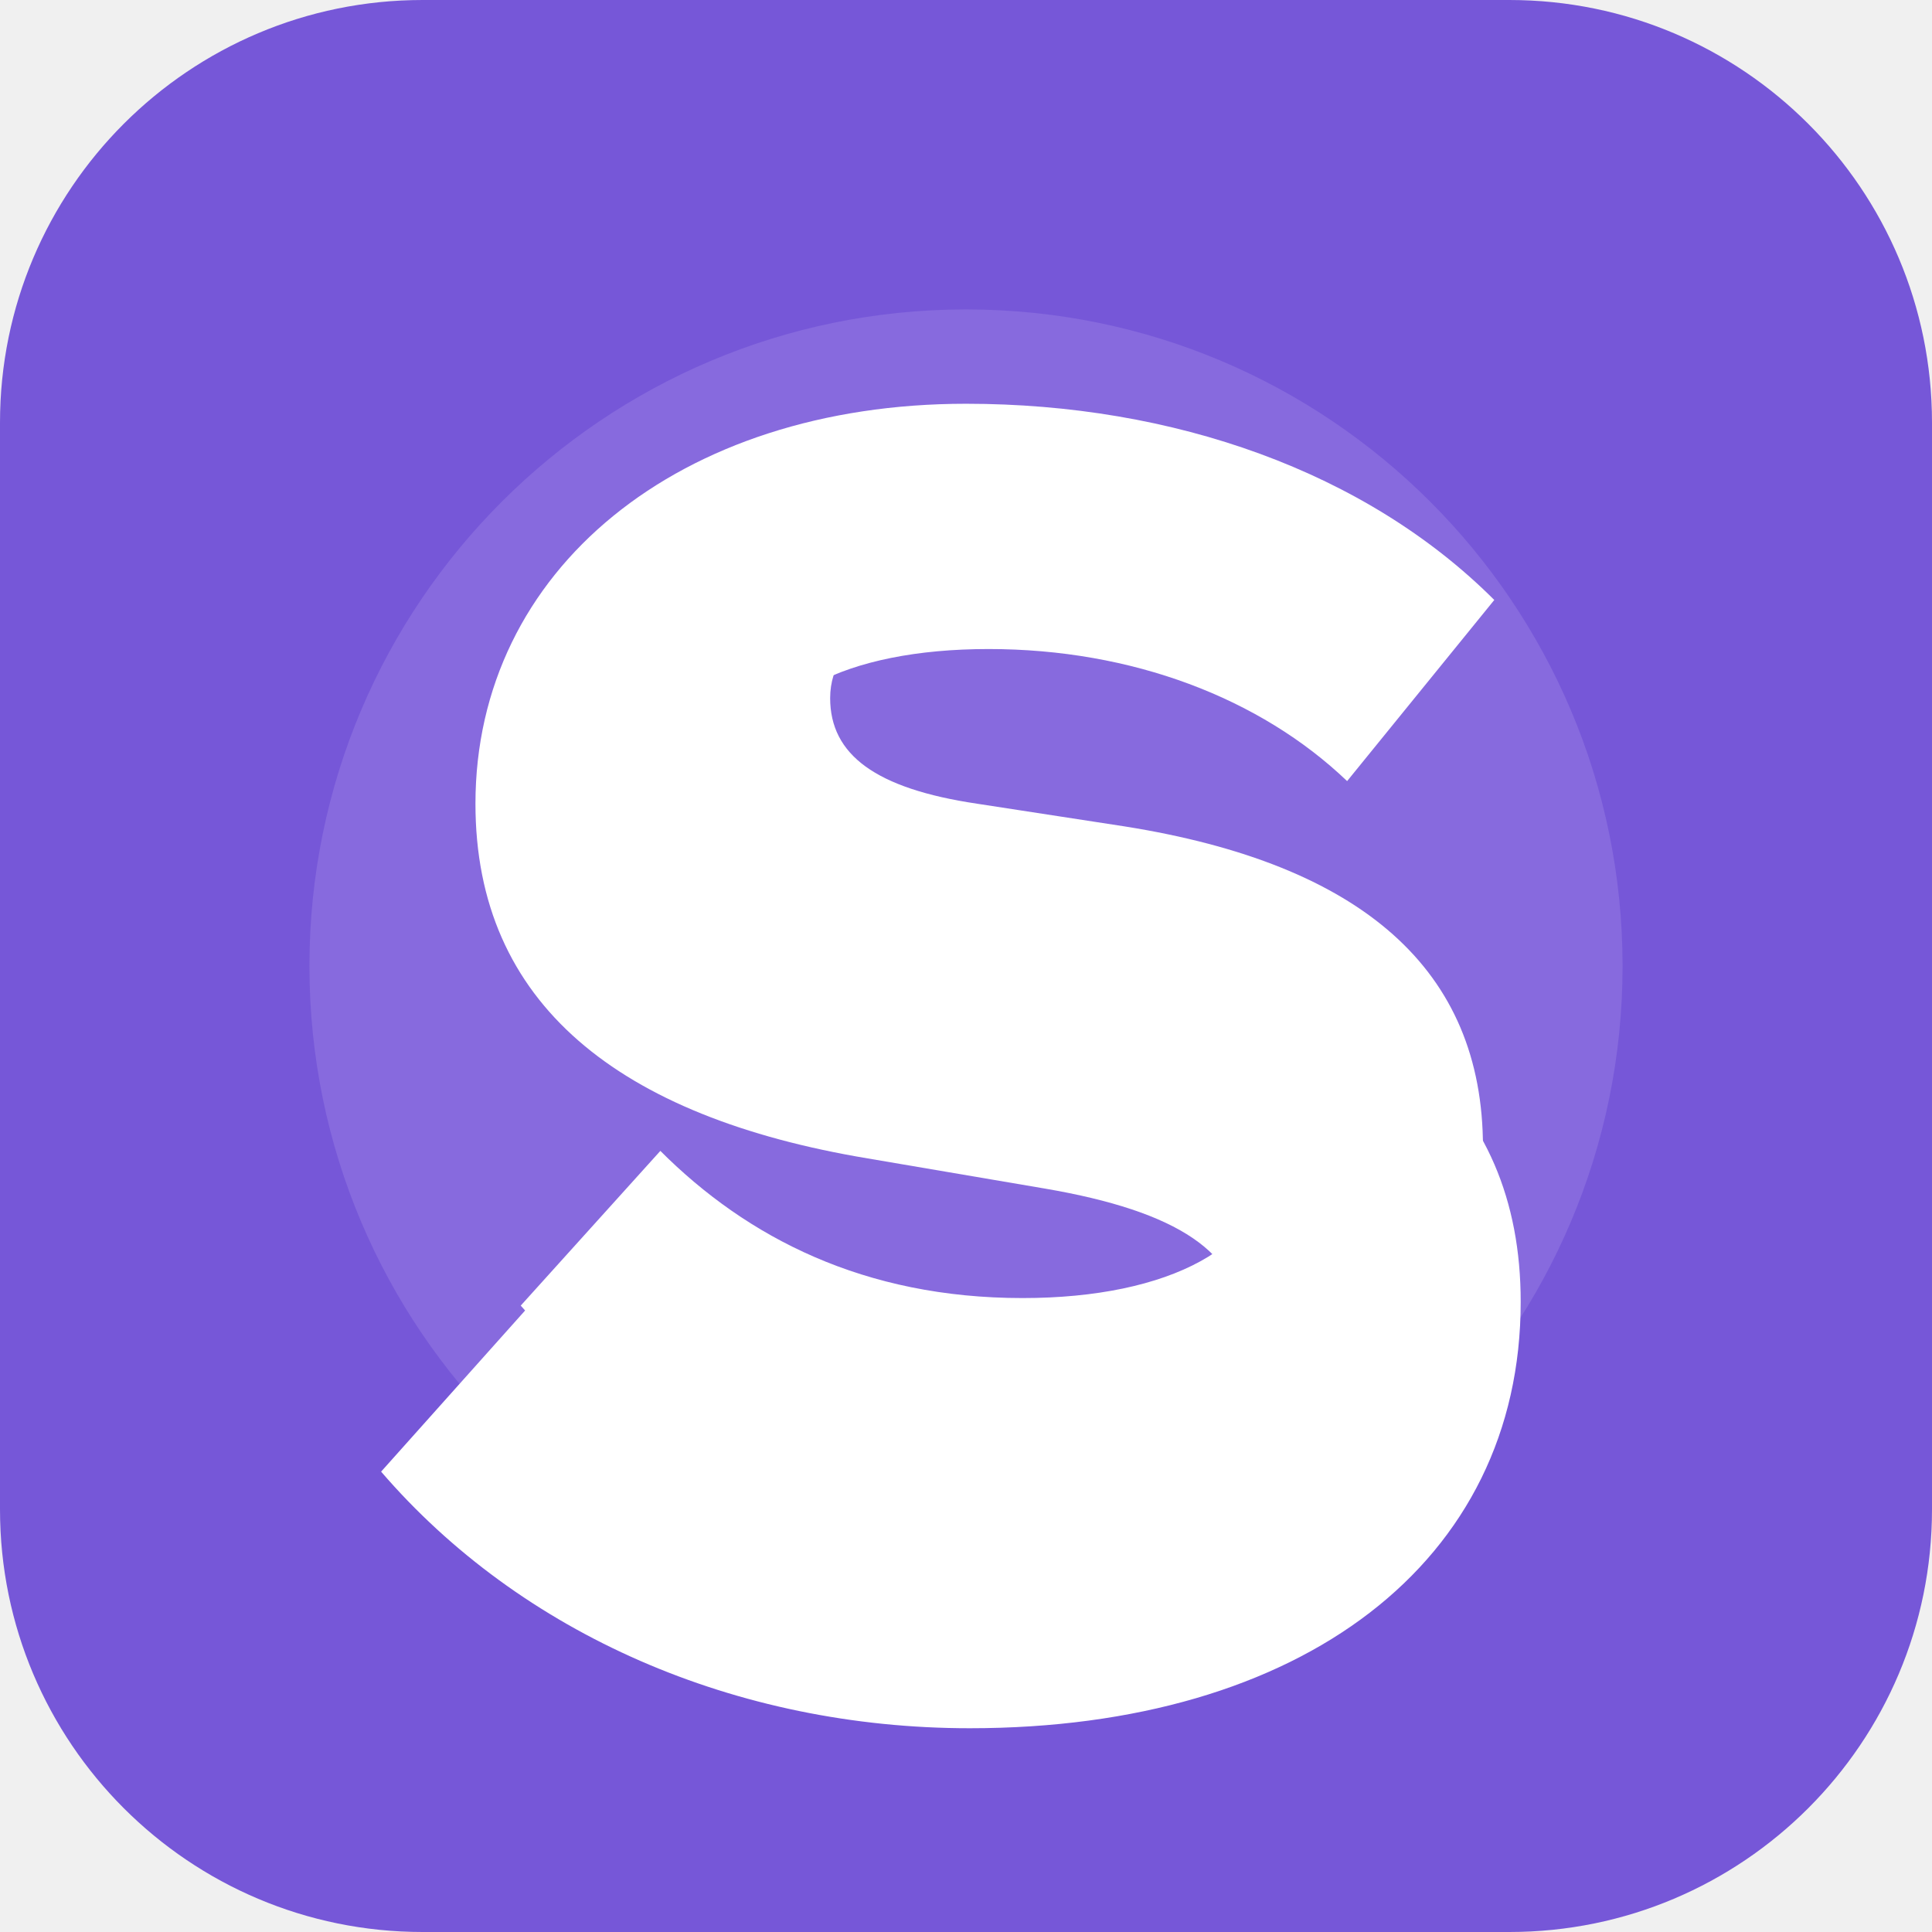
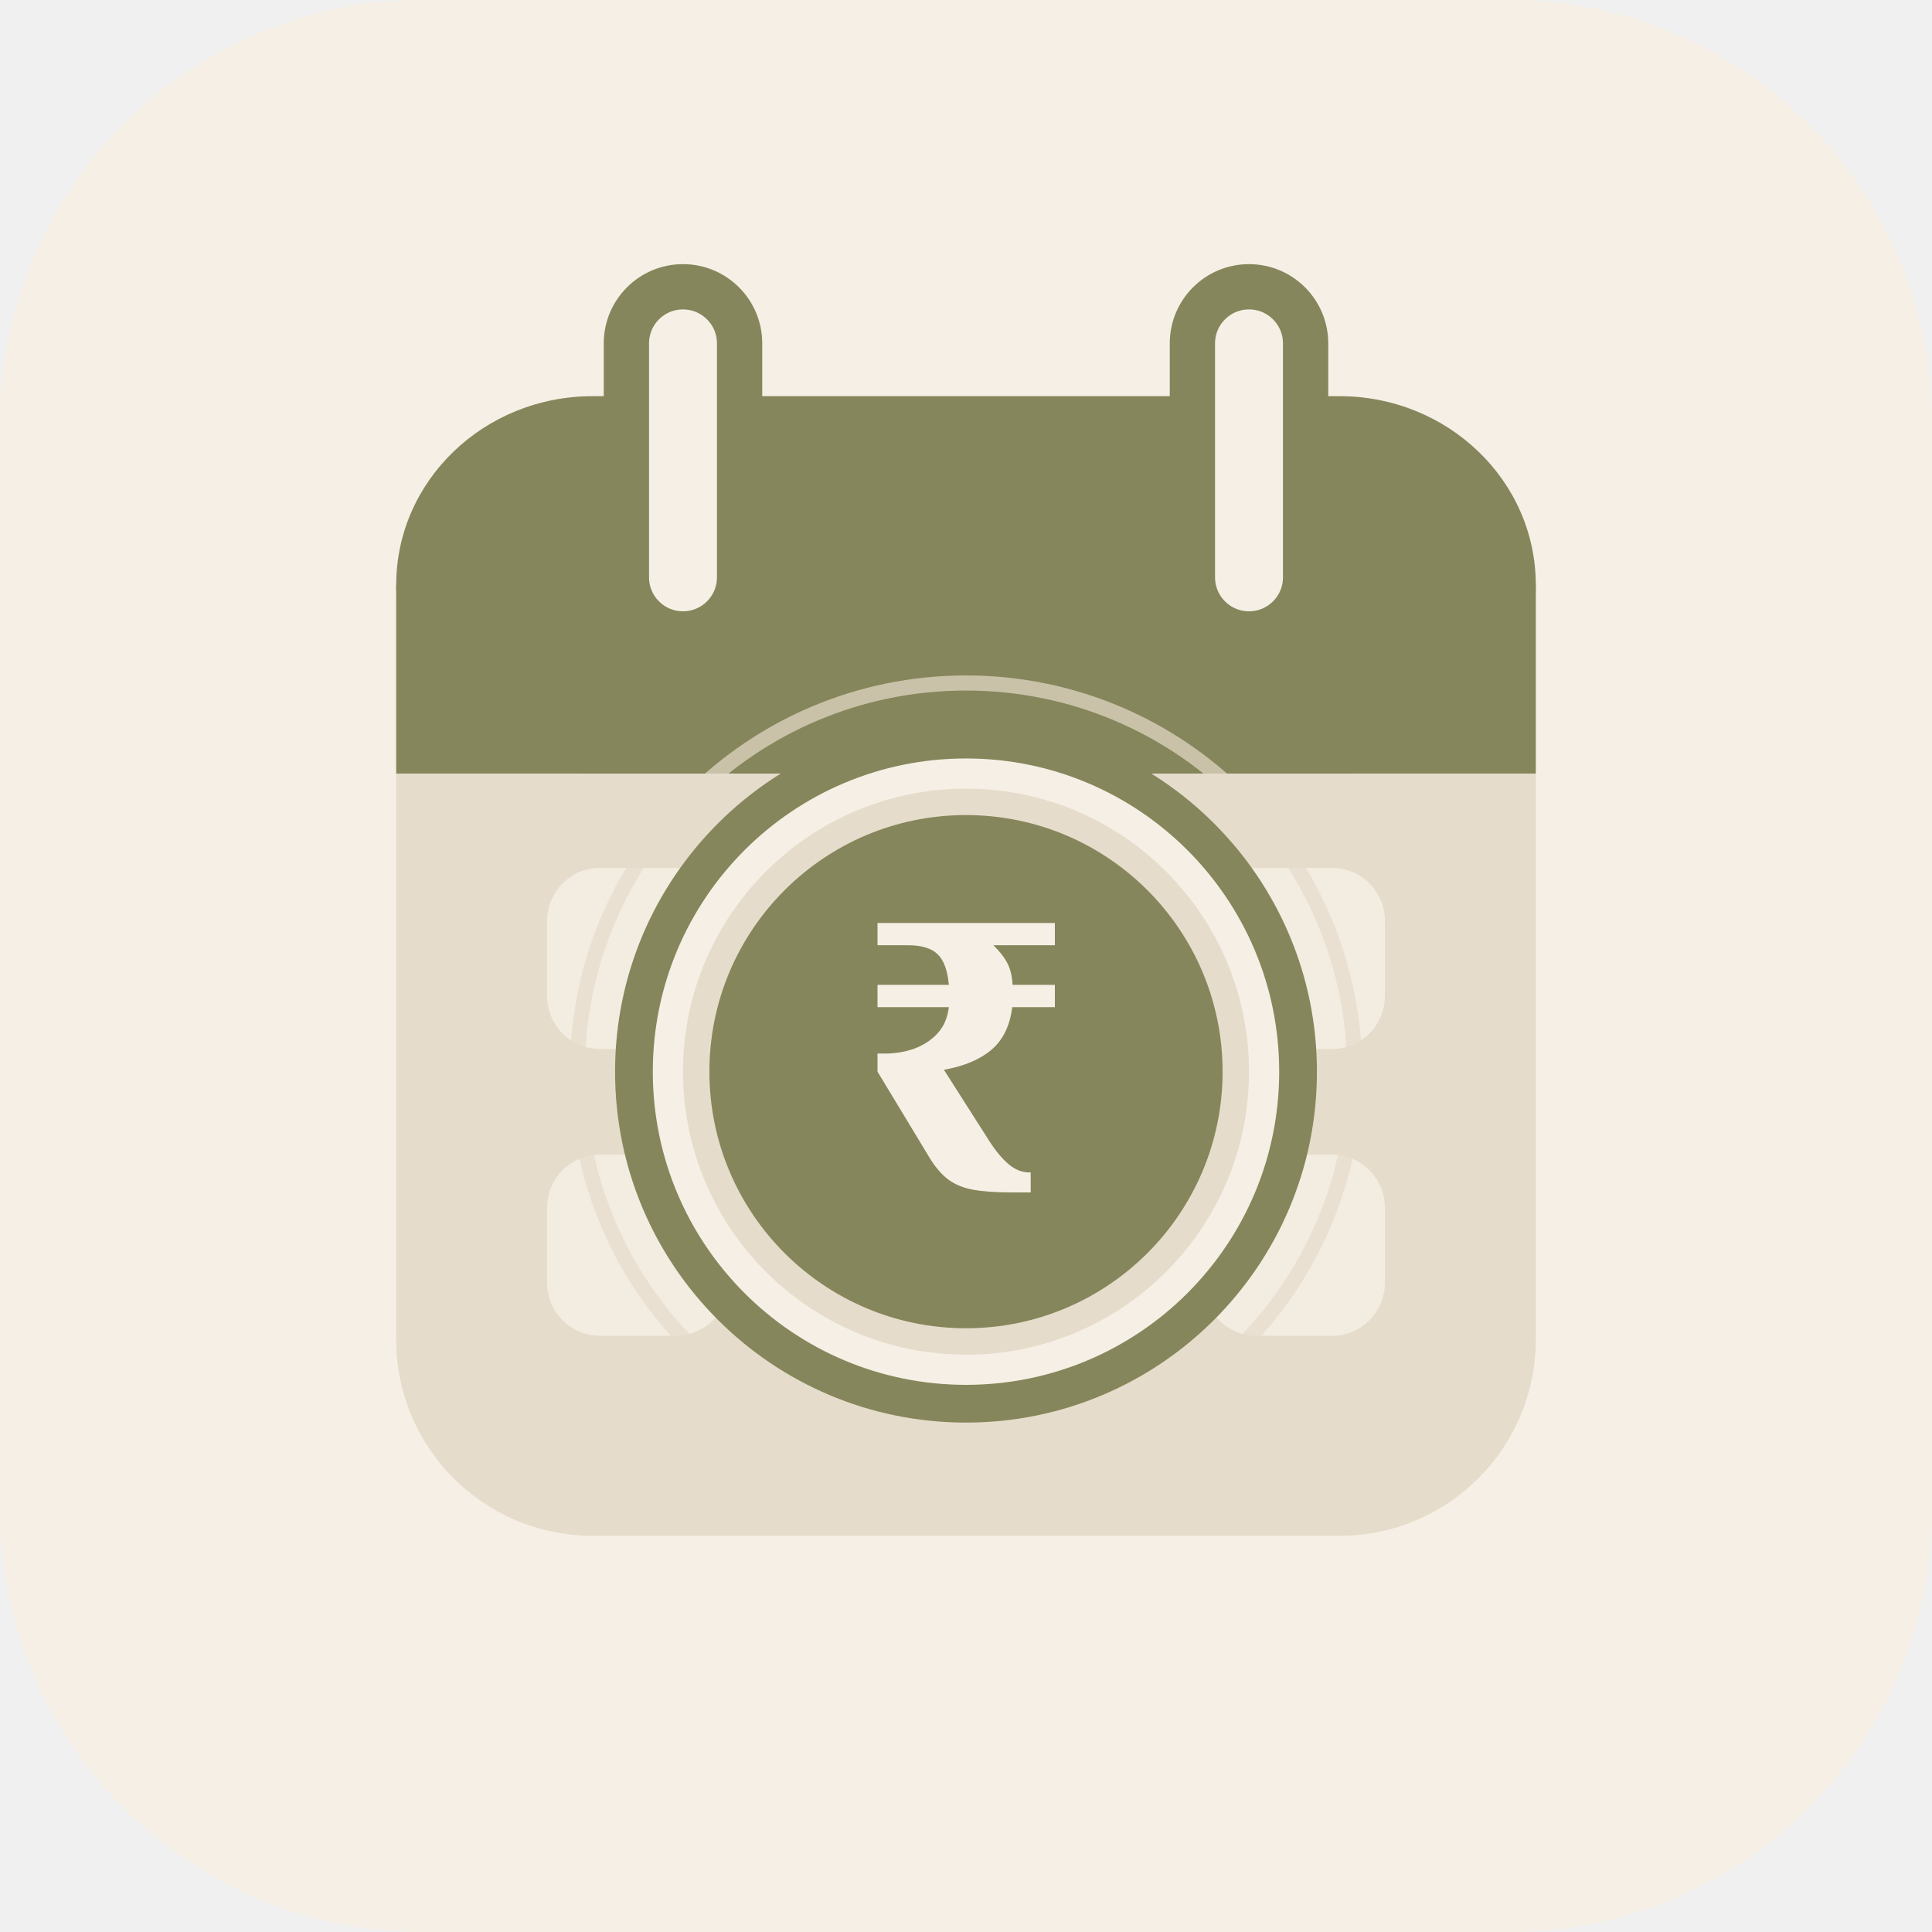
<svg xmlns="http://www.w3.org/2000/svg" viewBox="0 0 512 512">
-   <rect width="512" height="512" rx="112" fill="#7657d8" />
-   <circle cx="256" cy="256" r="174" fill="#a58ce9" opacity=".35" />
-   <path d="M256 112c-76 0-130 44-130 106 0 53 38 83 104 94l47 8c35 6 52 17 52 36 0 24-29 40-73 40-47 0-85-18-113-48l-42 47c37 43 94 68 156 68 88 0 146-44 146-113 0-54-37-86-112-98l-45-7c-32-5-47-16-47-34 0-21 25-34 63-34 38 0 72 13 95 35l39-48c-34-34-85-52-140-52z" fill="#fff" transform="translate(0 -5) scale(1 1)" />
-   <path d="M350 146c-20-20-49-31-84-31-63 0-106 31-106 78 0 42 31 65 87 75l42 7c31 5 47 15 47 33 0 22-26 36-65 36-42 0-73-16-96-39l-37 41c31 35 79 55 132 55 75 0 123-38 123-97 0-47-32-75-95-85l-39-6c-27-4-39-13-39-28 0-17 20-28 51-28 31 0 57 10 77 28z" fill="#fff" />
+   <rect width="512" height="512" rx="112" fill="#F6EFE5" />
+   <rect x="105" y="105" width="302" height="302" rx="52" fill="#E6DCCB" />
+   <rect x="105" y="105" width="302" height="100" rx="52" fill="#85865B" />
+   <rect x="105" y="155" width="302" height="50" fill="#85865B" />
+   <rect x="166" y="76" width="30" height="92" rx="15" fill="#F6EFE5" stroke="#85865B" stroke-width="12" />
+   <rect x="316" y="76" width="30" height="92" rx="15" fill="#F6EFE5" stroke="#85865B" stroke-width="12" />
+   <g fill="#F6EFE5" opacity="0.85">
+     <rect x="145" y="230" width="48" height="48" rx="14" />
+     <rect x="232" y="230" width="48" height="48" rx="14" />
+     <rect x="319" y="230" width="48" height="48" rx="14" />
+     <rect x="145" y="306" width="48" height="48" rx="14" />
+     <rect x="232" y="306" width="48" height="48" rx="14" />
+     <rect x="319" y="306" width="48" height="48" rx="14" />
+   </g>
+   <circle cx="256" cy="284" r="93" fill="#85865B" />
+   <circle cx="256" cy="284" r="79" fill="#E6DCCB" stroke="#F6EFE5" stroke-width="8" />
+   <circle cx="256" cy="284" r="68" fill="#85865B" />
+   <text x="256" y="316" font-family="Georgia, serif" font-size="100" font-weight="bold" text-anchor="middle" fill="#F6EFE5">₹</text>
+   <circle cx="256" cy="284" r="103" fill="none" stroke="#E6DCCB" stroke-width="4" opacity="0.7" />
</svg>
